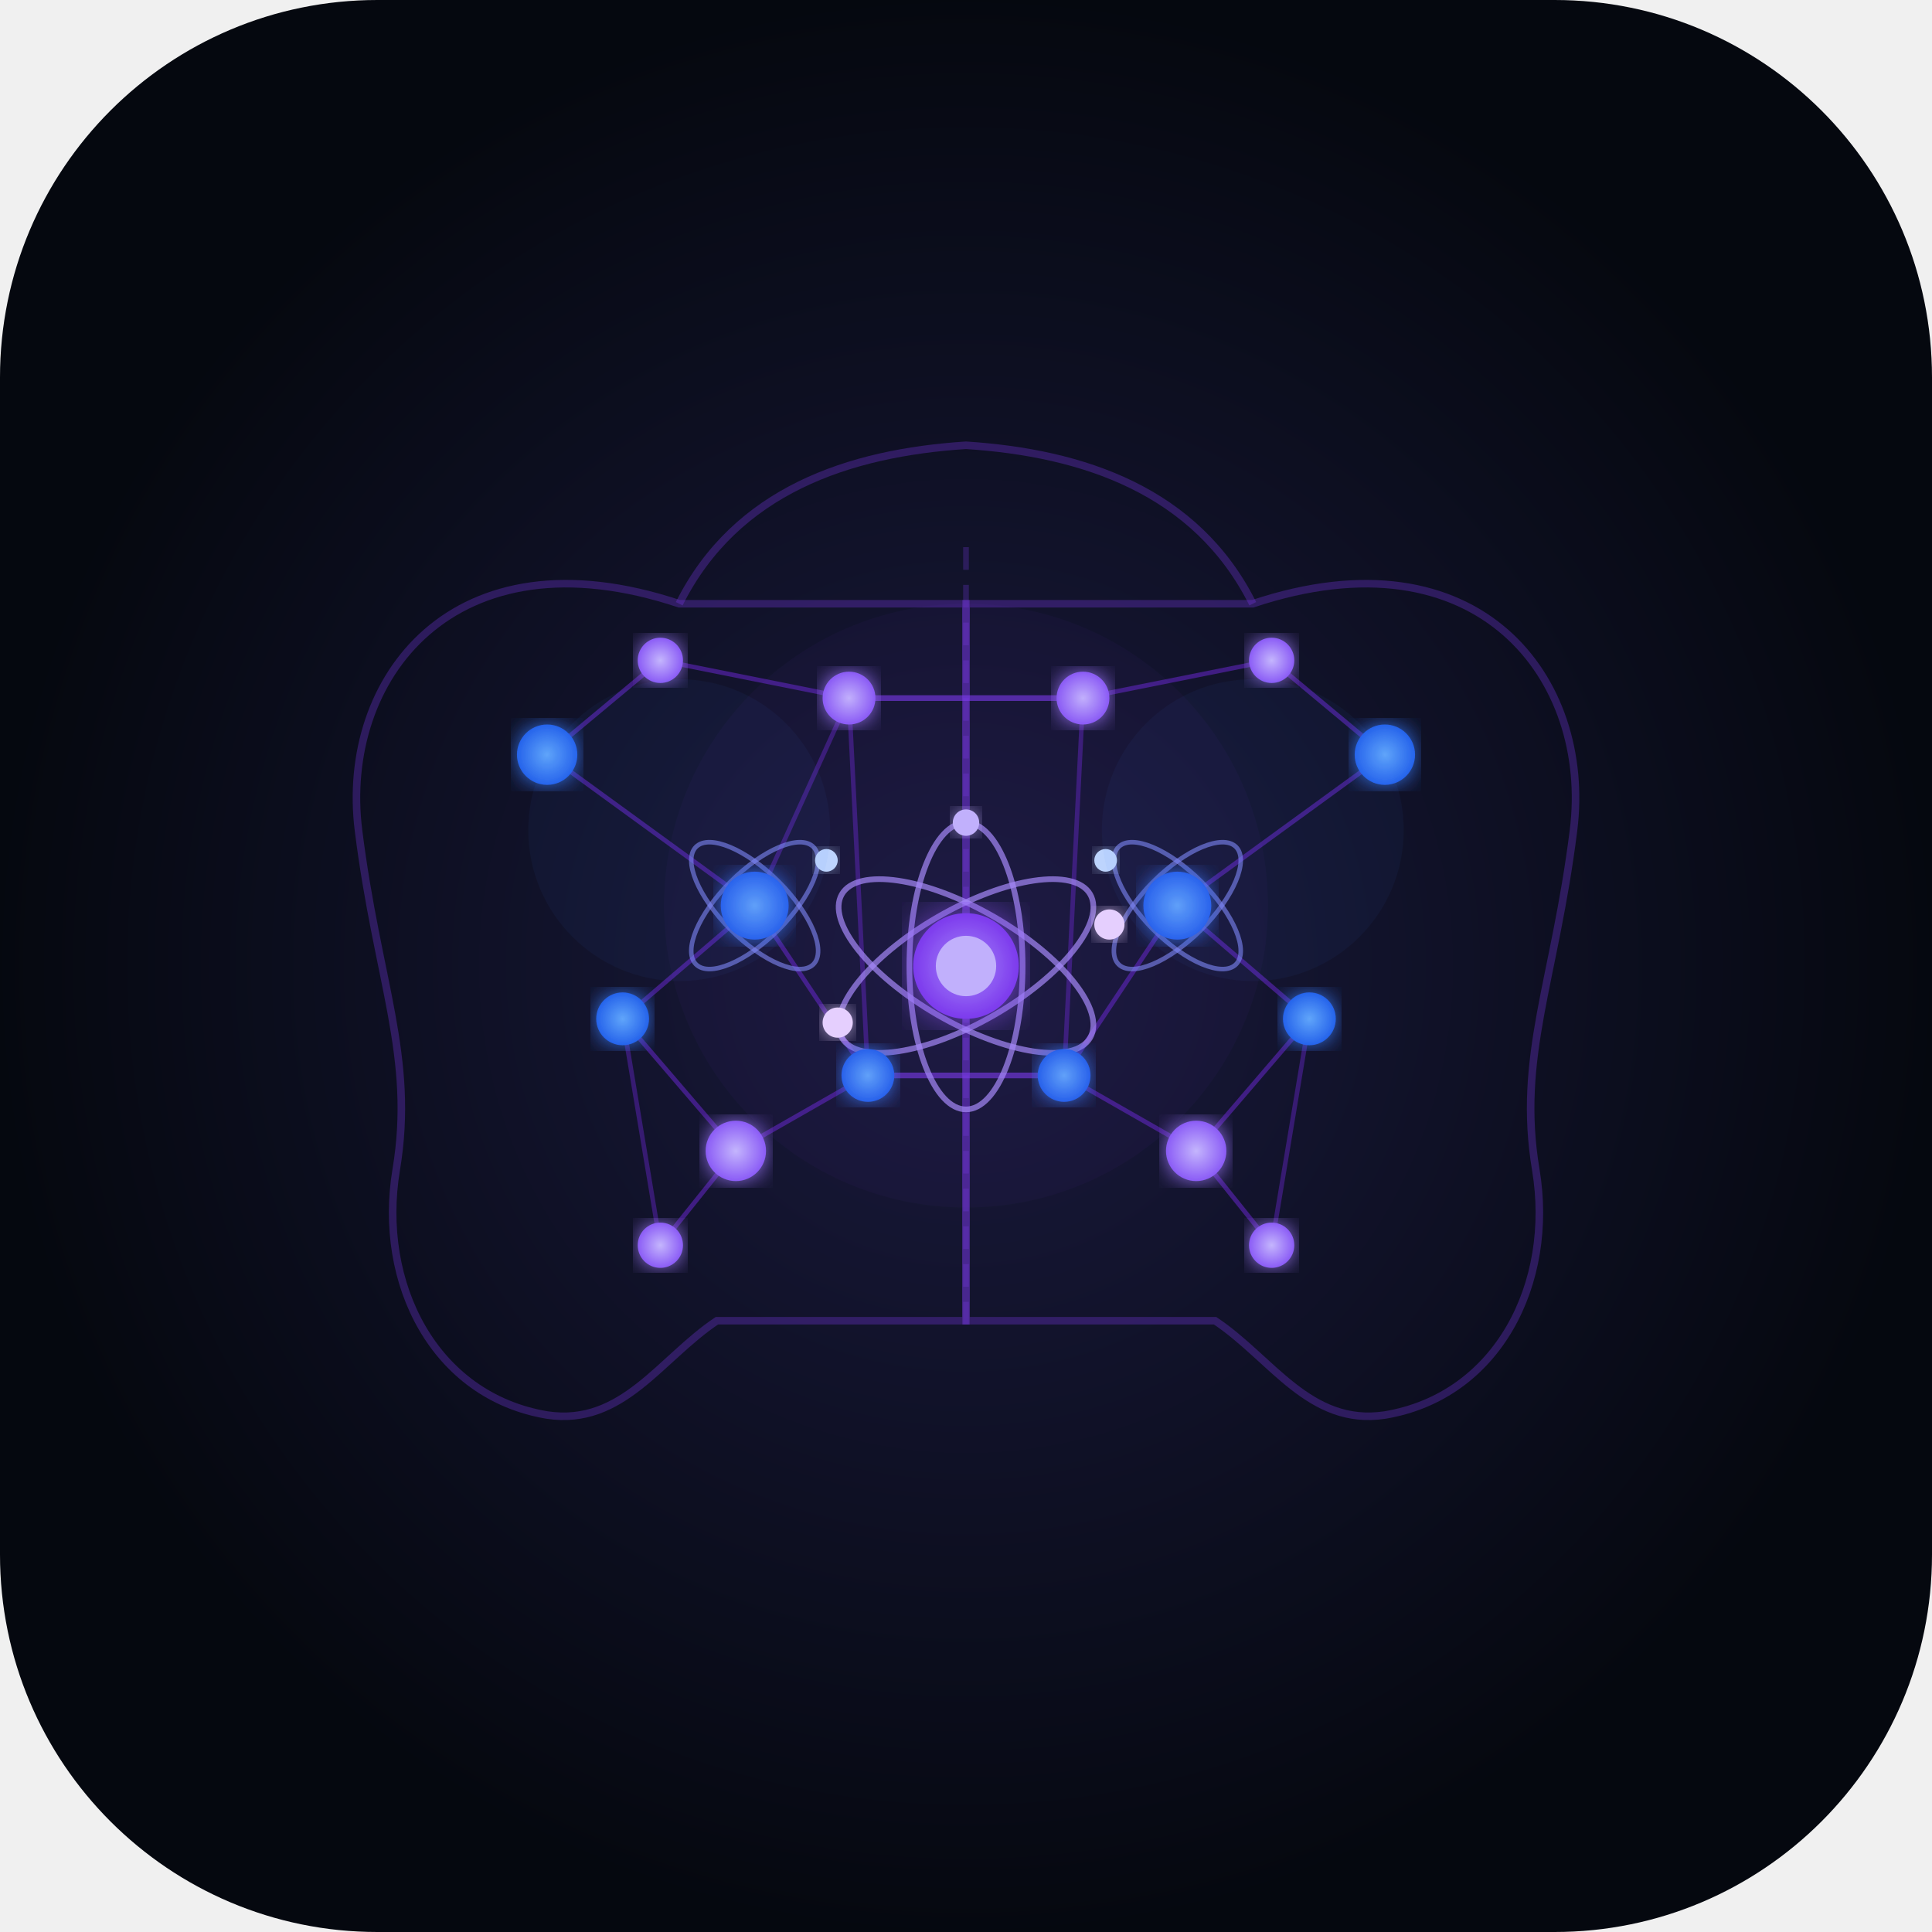
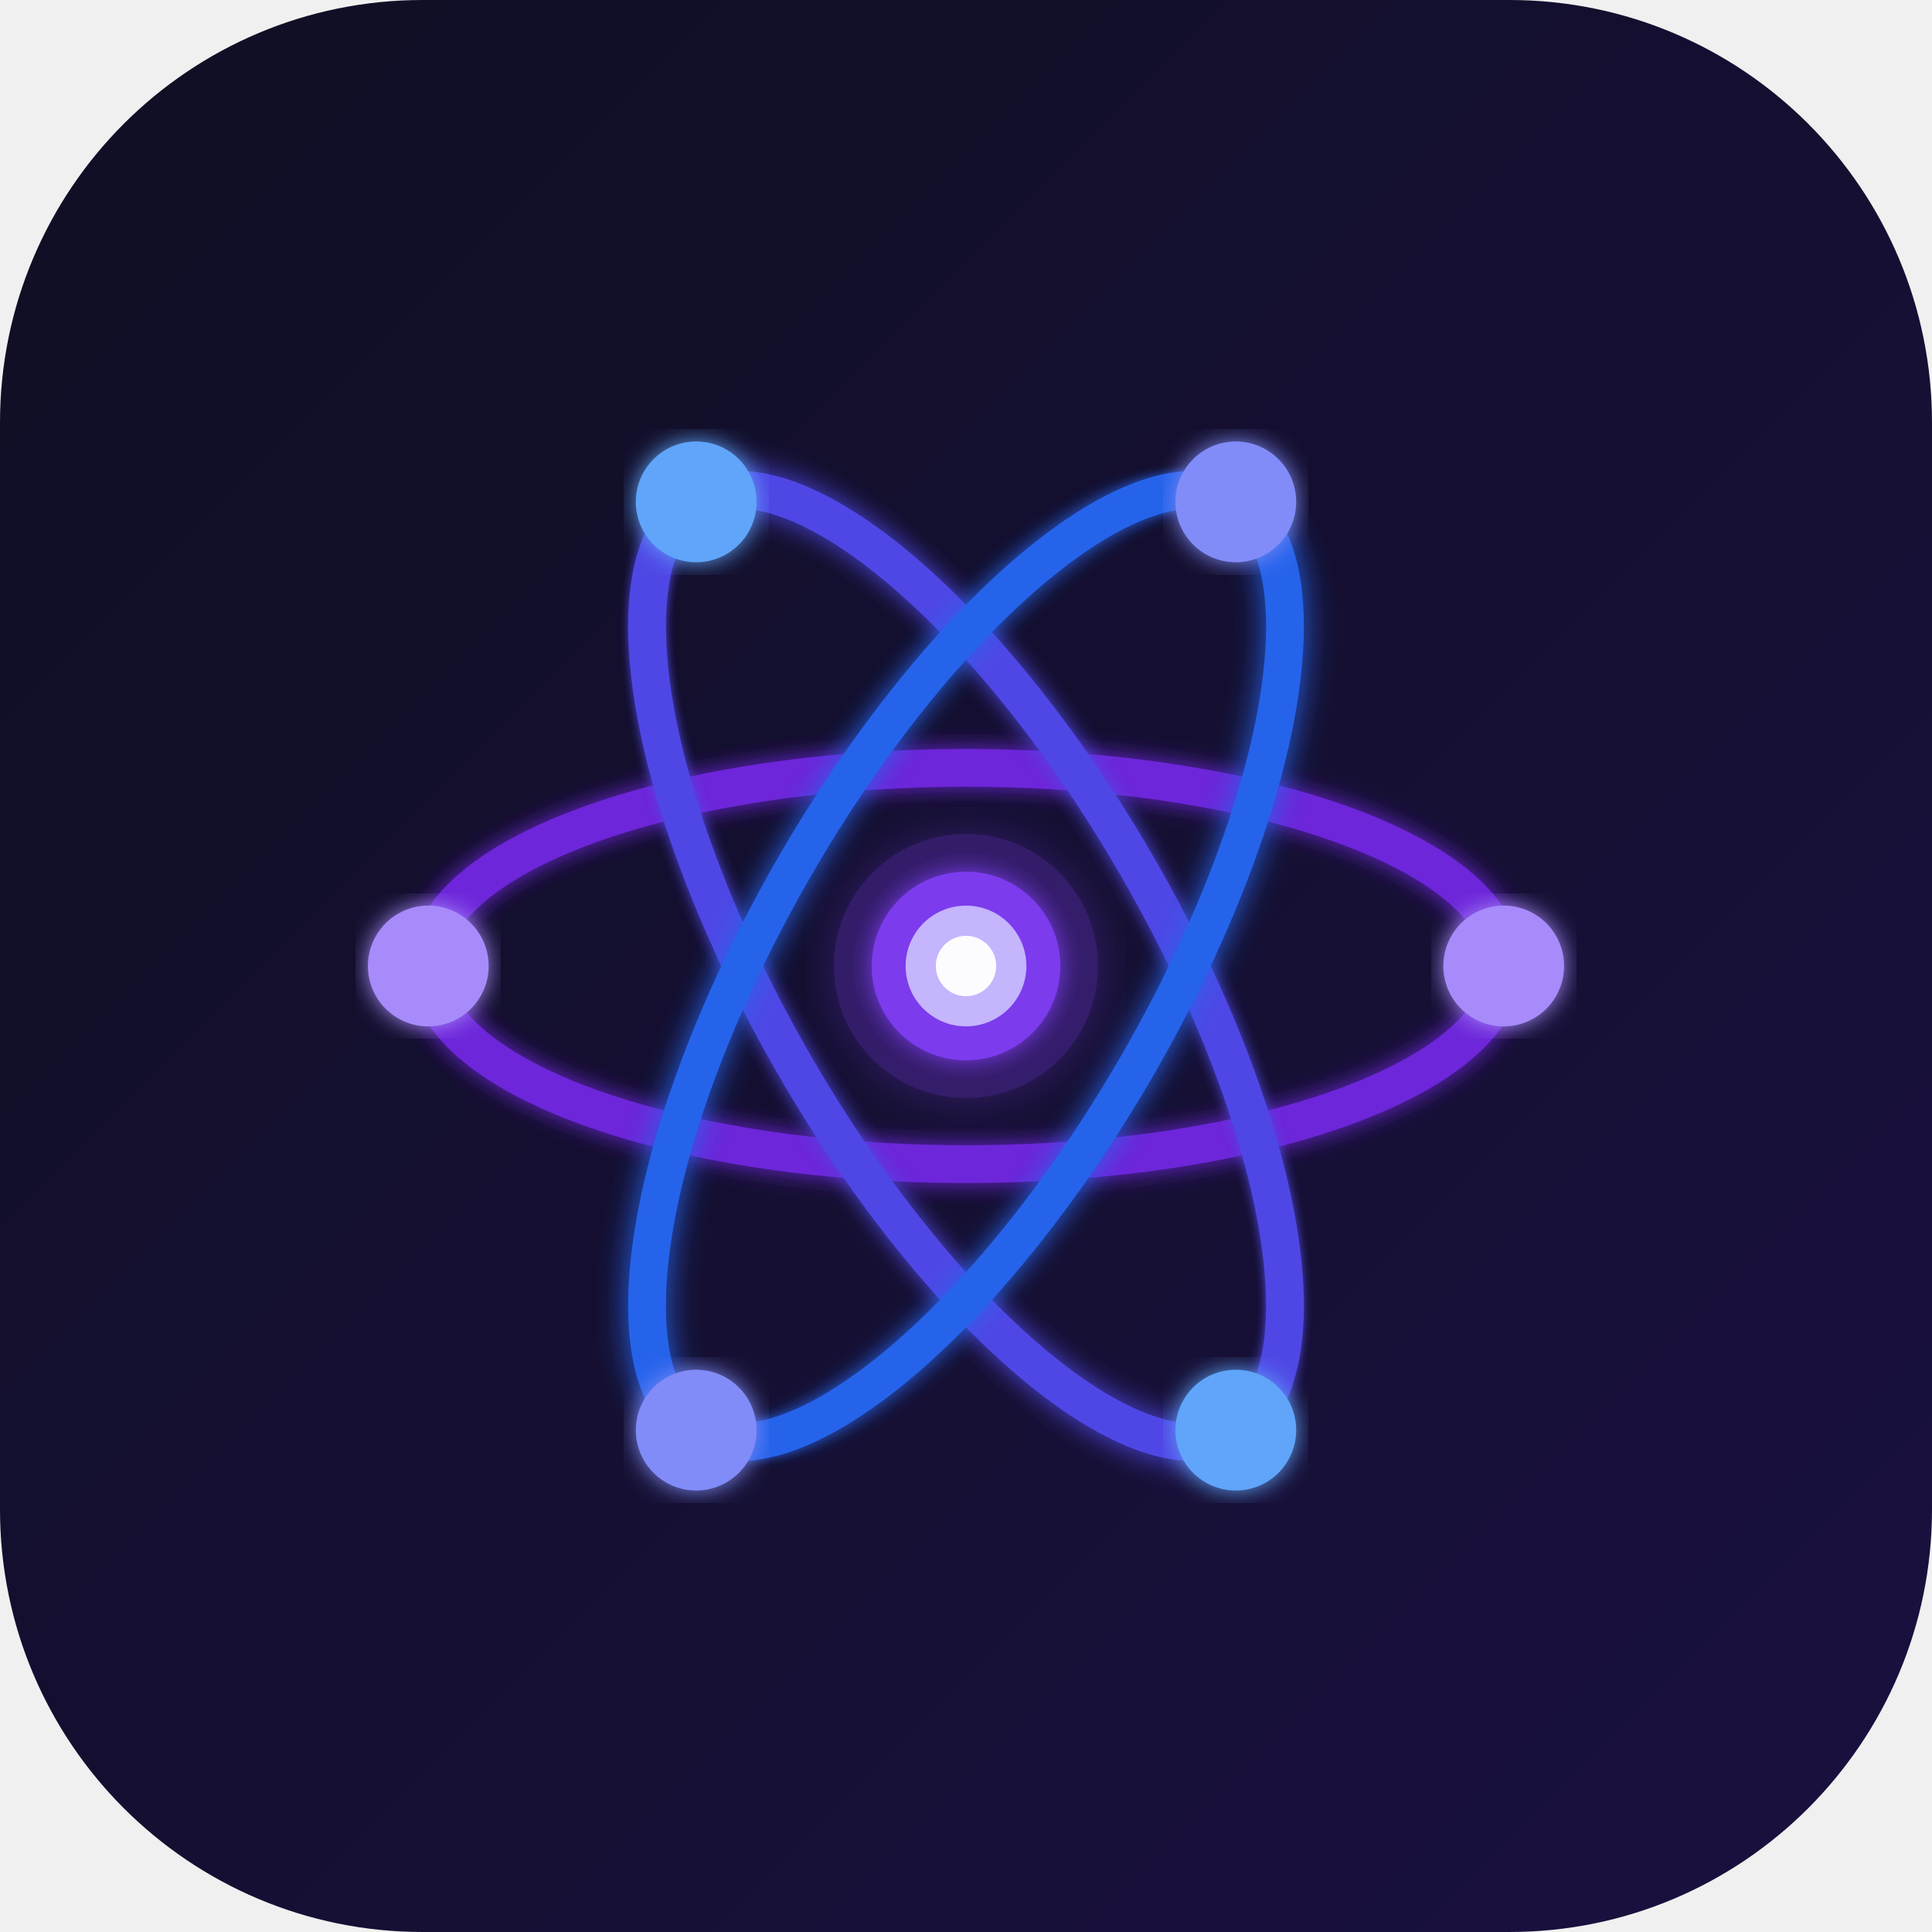
- <svg xmlns="http://www.w3.org/2000/svg" viewBox="0 0 512 512" width="512" height="512">
+ <svg xmlns="http://www.w3.org/2000/svg" viewBox="0 0 1024 1024" width="1024" height="1024">
  <defs>
-     <radialGradient id="bgGrad" cx="50%" cy="50%" r="50%">
-       <stop offset="0%" stop-color="#1a1a3e" />
-       <stop offset="100%" stop-color="#05080f" />
-     </radialGradient>
-     <radialGradient id="coreGrad" cx="50%" cy="50%" r="50%">
-       <stop offset="0%" stop-color="#a78bfa" />
-       <stop offset="100%" stop-color="#7c3aed" />
-     </radialGradient>
-     <radialGradient id="electronGrad" cx="50%" cy="50%" r="50%">
-       <stop offset="0%" stop-color="#c4b5fd" />
-       <stop offset="100%" stop-color="#8b5cf6" />
-     </radialGradient>
-     <radialGradient id="nodeGrad" cx="50%" cy="50%" r="50%">
-       <stop offset="0%" stop-color="#60a5fa" />
-       <stop offset="100%" stop-color="#2563eb" />
-     </radialGradient>
+     <linearGradient id="bg" x1="0%" y1="0%" x2="100%" y2="100%">
+       <stop offset="0%" style="stop-color:#0f0f23" />
+       <stop offset="100%" style="stop-color:#1a1040" />
+     </linearGradient>
+     <linearGradient id="orbitGrad" x1="0%" y1="0%" x2="100%" y2="100%">
+       <stop offset="0%" style="stop-color:#7c3aed" />
+       <stop offset="100%" style="stop-color:#2563eb" />
+     </linearGradient>
    <filter id="glow">
-       <feGaussianBlur stdDeviation="3" result="coloredBlur" />
-       <feMerge>
-         <feMergeNode in="coloredBlur" />
-         <feMergeNode in="SourceGraphic" />
-       </feMerge>
-     </filter>
-     <filter id="softGlow">
      <feGaussianBlur stdDeviation="6" result="coloredBlur" />
      <feMerge>
        <feMergeNode in="coloredBlur" />
        <feMergeNode in="SourceGraphic" />
      </feMerge>
    </filter>
+     <filter id="glowStrong">
+       <feGaussianBlur stdDeviation="12" result="coloredBlur" />
+       <feMerge>
+         <feMergeNode in="coloredBlur" />
+         <feMergeNode in="SourceGraphic" />
+       </feMerge>
+     </filter>
  </defs>
-   <rect width="512" height="512" rx="100" fill="url(#bgGrad)" />
-   <path d="M 180 160 C 120 140, 90 180, 95 220 C 100 260, 110 280, 105 310 C 100 340, 115 370, 145 375 C 165 378, 175 360, 190 350 L 256 350 L 256 160 Z" fill="none" stroke="#7c3aed" stroke-width="2" opacity="0.3" />
-   <path d="M 332 160 C 392 140, 422 180, 417 220 C 412 260, 402 280, 407 310 C 412 340, 397 370, 367 375 C 347 378, 337 360, 322 350 L 256 350 L 256 160 Z" fill="none" stroke="#7c3aed" stroke-width="2" opacity="0.3" />
-   <path d="M 180 160 C 195 130, 225 120, 256 118 C 287 120, 317 130, 332 160" fill="none" stroke="#7c3aed" stroke-width="2" opacity="0.3" />
-   <line x1="256" y1="145" x2="256" y2="355" stroke="#7c3aed" stroke-width="1.5" opacity="0.25" stroke-dasharray="6,4" />
-   <line x1="145" y1="200" x2="200" y2="240" stroke="#6d28d9" stroke-width="1.2" opacity="0.5" />
-   <line x1="145" y1="200" x2="175" y2="175" stroke="#6d28d9" stroke-width="1.2" opacity="0.5" />
-   <line x1="175" y1="175" x2="225" y2="185" stroke="#6d28d9" stroke-width="1.2" opacity="0.5" />
-   <line x1="200" y1="240" x2="165" y2="270" stroke="#6d28d9" stroke-width="1.2" opacity="0.5" />
-   <line x1="165" y1="270" x2="195" y2="305" stroke="#6d28d9" stroke-width="1.2" opacity="0.5" />
-   <line x1="195" y1="305" x2="230" y2="285" stroke="#6d28d9" stroke-width="1.2" opacity="0.5" />
-   <line x1="230" y1="285" x2="200" y2="240" stroke="#6d28d9" stroke-width="1.2" opacity="0.5" />
-   <line x1="225" y1="185" x2="230" y2="285" stroke="#6d28d9" stroke-width="1.2" opacity="0.4" />
-   <line x1="225" y1="185" x2="200" y2="240" stroke="#6d28d9" stroke-width="1.2" opacity="0.4" />
-   <line x1="175" y1="330" x2="195" y2="305" stroke="#6d28d9" stroke-width="1.2" opacity="0.5" />
-   <line x1="175" y1="330" x2="165" y2="270" stroke="#6d28d9" stroke-width="1.2" opacity="0.4" />
-   <line x1="367" y1="200" x2="312" y2="240" stroke="#6d28d9" stroke-width="1.2" opacity="0.5" />
-   <line x1="367" y1="200" x2="337" y2="175" stroke="#6d28d9" stroke-width="1.2" opacity="0.5" />
-   <line x1="337" y1="175" x2="287" y2="185" stroke="#6d28d9" stroke-width="1.2" opacity="0.5" />
-   <line x1="312" y1="240" x2="347" y2="270" stroke="#6d28d9" stroke-width="1.2" opacity="0.5" />
-   <line x1="347" y1="270" x2="317" y2="305" stroke="#6d28d9" stroke-width="1.2" opacity="0.5" />
-   <line x1="317" y1="305" x2="282" y2="285" stroke="#6d28d9" stroke-width="1.2" opacity="0.5" />
-   <line x1="282" y1="285" x2="312" y2="240" stroke="#6d28d9" stroke-width="1.2" opacity="0.5" />
-   <line x1="287" y1="185" x2="282" y2="285" stroke="#6d28d9" stroke-width="1.2" opacity="0.4" />
-   <line x1="337" y1="330" x2="317" y2="305" stroke="#6d28d9" stroke-width="1.2" opacity="0.5" />
-   <line x1="337" y1="330" x2="347" y2="270" stroke="#6d28d9" stroke-width="1.2" opacity="0.4" />
-   <line x1="230" y1="285" x2="282" y2="285" stroke="#7c3aed" stroke-width="1.5" opacity="0.6" />
-   <line x1="225" y1="185" x2="287" y2="185" stroke="#7c3aed" stroke-width="1.5" opacity="0.6" />
-   <ellipse cx="256" cy="256" rx="38" ry="15" fill="none" stroke="#a78bfa" stroke-width="1.5" opacity="0.7" transform="rotate(-30 256 256)" />
-   <ellipse cx="256" cy="256" rx="38" ry="15" fill="none" stroke="#a78bfa" stroke-width="1.5" opacity="0.7" transform="rotate(30 256 256)" />
-   <ellipse cx="256" cy="256" rx="38" ry="15" fill="none" stroke="#a78bfa" stroke-width="1.5" opacity="0.7" transform="rotate(90 256 256)" />
-   <ellipse cx="200" cy="240" rx="22" ry="9" fill="none" stroke="#818cf8" stroke-width="1.2" opacity="0.6" transform="rotate(45 200 240)" />
-   <ellipse cx="200" cy="240" rx="22" ry="9" fill="none" stroke="#818cf8" stroke-width="1.2" opacity="0.6" transform="rotate(-45 200 240)" />
-   <ellipse cx="312" cy="240" rx="22" ry="9" fill="none" stroke="#818cf8" stroke-width="1.2" opacity="0.6" transform="rotate(-45 312 240)" />
-   <ellipse cx="312" cy="240" rx="22" ry="9" fill="none" stroke="#818cf8" stroke-width="1.2" opacity="0.6" transform="rotate(45 312 240)" />
-   <circle cx="256" cy="256" r="14" fill="url(#coreGrad)" filter="url(#softGlow)" />
-   <circle cx="256" cy="256" r="8" fill="#c4b5fd" />
-   <circle cx="145" cy="200" r="8" fill="url(#nodeGrad)" filter="url(#glow)" />
-   <circle cx="175" cy="175" r="6" fill="url(#electronGrad)" filter="url(#glow)" />
-   <circle cx="200" cy="240" r="9" fill="url(#nodeGrad)" filter="url(#glow)" />
-   <circle cx="225" cy="185" r="7" fill="url(#electronGrad)" filter="url(#glow)" />
-   <circle cx="165" cy="270" r="7" fill="url(#nodeGrad)" filter="url(#glow)" />
-   <circle cx="195" cy="305" r="8" fill="url(#electronGrad)" filter="url(#glow)" />
-   <circle cx="230" cy="285" r="7" fill="url(#nodeGrad)" filter="url(#glow)" />
-   <circle cx="175" cy="330" r="6" fill="url(#electronGrad)" filter="url(#glow)" />
-   <circle cx="367" cy="200" r="8" fill="url(#nodeGrad)" filter="url(#glow)" />
-   <circle cx="337" cy="175" r="6" fill="url(#electronGrad)" filter="url(#glow)" />
-   <circle cx="312" cy="240" r="9" fill="url(#nodeGrad)" filter="url(#glow)" />
-   <circle cx="287" cy="185" r="7" fill="url(#electronGrad)" filter="url(#glow)" />
-   <circle cx="347" cy="270" r="7" fill="url(#nodeGrad)" filter="url(#glow)" />
-   <circle cx="317" cy="305" r="8" fill="url(#electronGrad)" filter="url(#glow)" />
-   <circle cx="282" cy="285" r="7" fill="url(#nodeGrad)" filter="url(#glow)" />
-   <circle cx="337" cy="330" r="6" fill="url(#electronGrad)" filter="url(#glow)" />
-   <circle cx="294" cy="245" r="4" fill="#e9d5ff" filter="url(#glow)" />
-   <circle cx="222" cy="271" r="4" fill="#e9d5ff" filter="url(#glow)" />
-   <circle cx="256" cy="218" r="3.5" fill="#c4b5fd" filter="url(#glow)" />
-   <circle cx="219" cy="228" r="3" fill="#bfdbfe" filter="url(#glow)" />
-   <circle cx="293" cy="228" r="3" fill="#bfdbfe" filter="url(#glow)" />
-   <circle cx="256" cy="240" r="80" fill="#7c3aed" opacity="0.04" />
-   <circle cx="180" cy="220" r="40" fill="#3b82f6" opacity="0.05" />
-   <circle cx="332" cy="220" r="40" fill="#3b82f6" opacity="0.05" />
+   <rect width="1024" height="1024" rx="224" ry="224" fill="url(#bg)" />
+   <ellipse cx="512" cy="512" rx="285" ry="105" fill="none" stroke="#6d28d9" stroke-width="20" stroke-linecap="round" filter="url(#glow)" />
+   <ellipse cx="512" cy="512" rx="285" ry="105" fill="none" stroke="#4f46e5" stroke-width="20" stroke-linecap="round" filter="url(#glow)" transform="rotate(60 512 512)" />
+   <ellipse cx="512" cy="512" rx="285" ry="105" fill="none" stroke="#2563eb" stroke-width="20" stroke-linecap="round" filter="url(#glow)" transform="rotate(-60 512 512)" />
+   <circle cx="227" cy="512" r="32" fill="#a78bfa" filter="url(#glow)" />
+   <circle cx="797" cy="512" r="32" fill="#a78bfa" filter="url(#glow)" />
+   <circle cx="655" cy="266" r="32" fill="#818cf8" filter="url(#glow)" />
+   <circle cx="369" cy="758" r="32" fill="#818cf8" filter="url(#glow)" />
+   <circle cx="369" cy="266" r="32" fill="#60a5fa" filter="url(#glow)" />
+   <circle cx="655" cy="758" r="32" fill="#60a5fa" filter="url(#glow)" />
+   <circle cx="512" cy="512" r="70" fill="#7c3aed" opacity="0.3" filter="url(#glowStrong)" />
+   <circle cx="512" cy="512" r="50" fill="#7c3aed" filter="url(#glow)" />
+   <circle cx="512" cy="512" r="32" fill="#c4b5fd" />
+   <circle cx="512" cy="512" r="16" fill="white" opacity="0.95" />
</svg>
